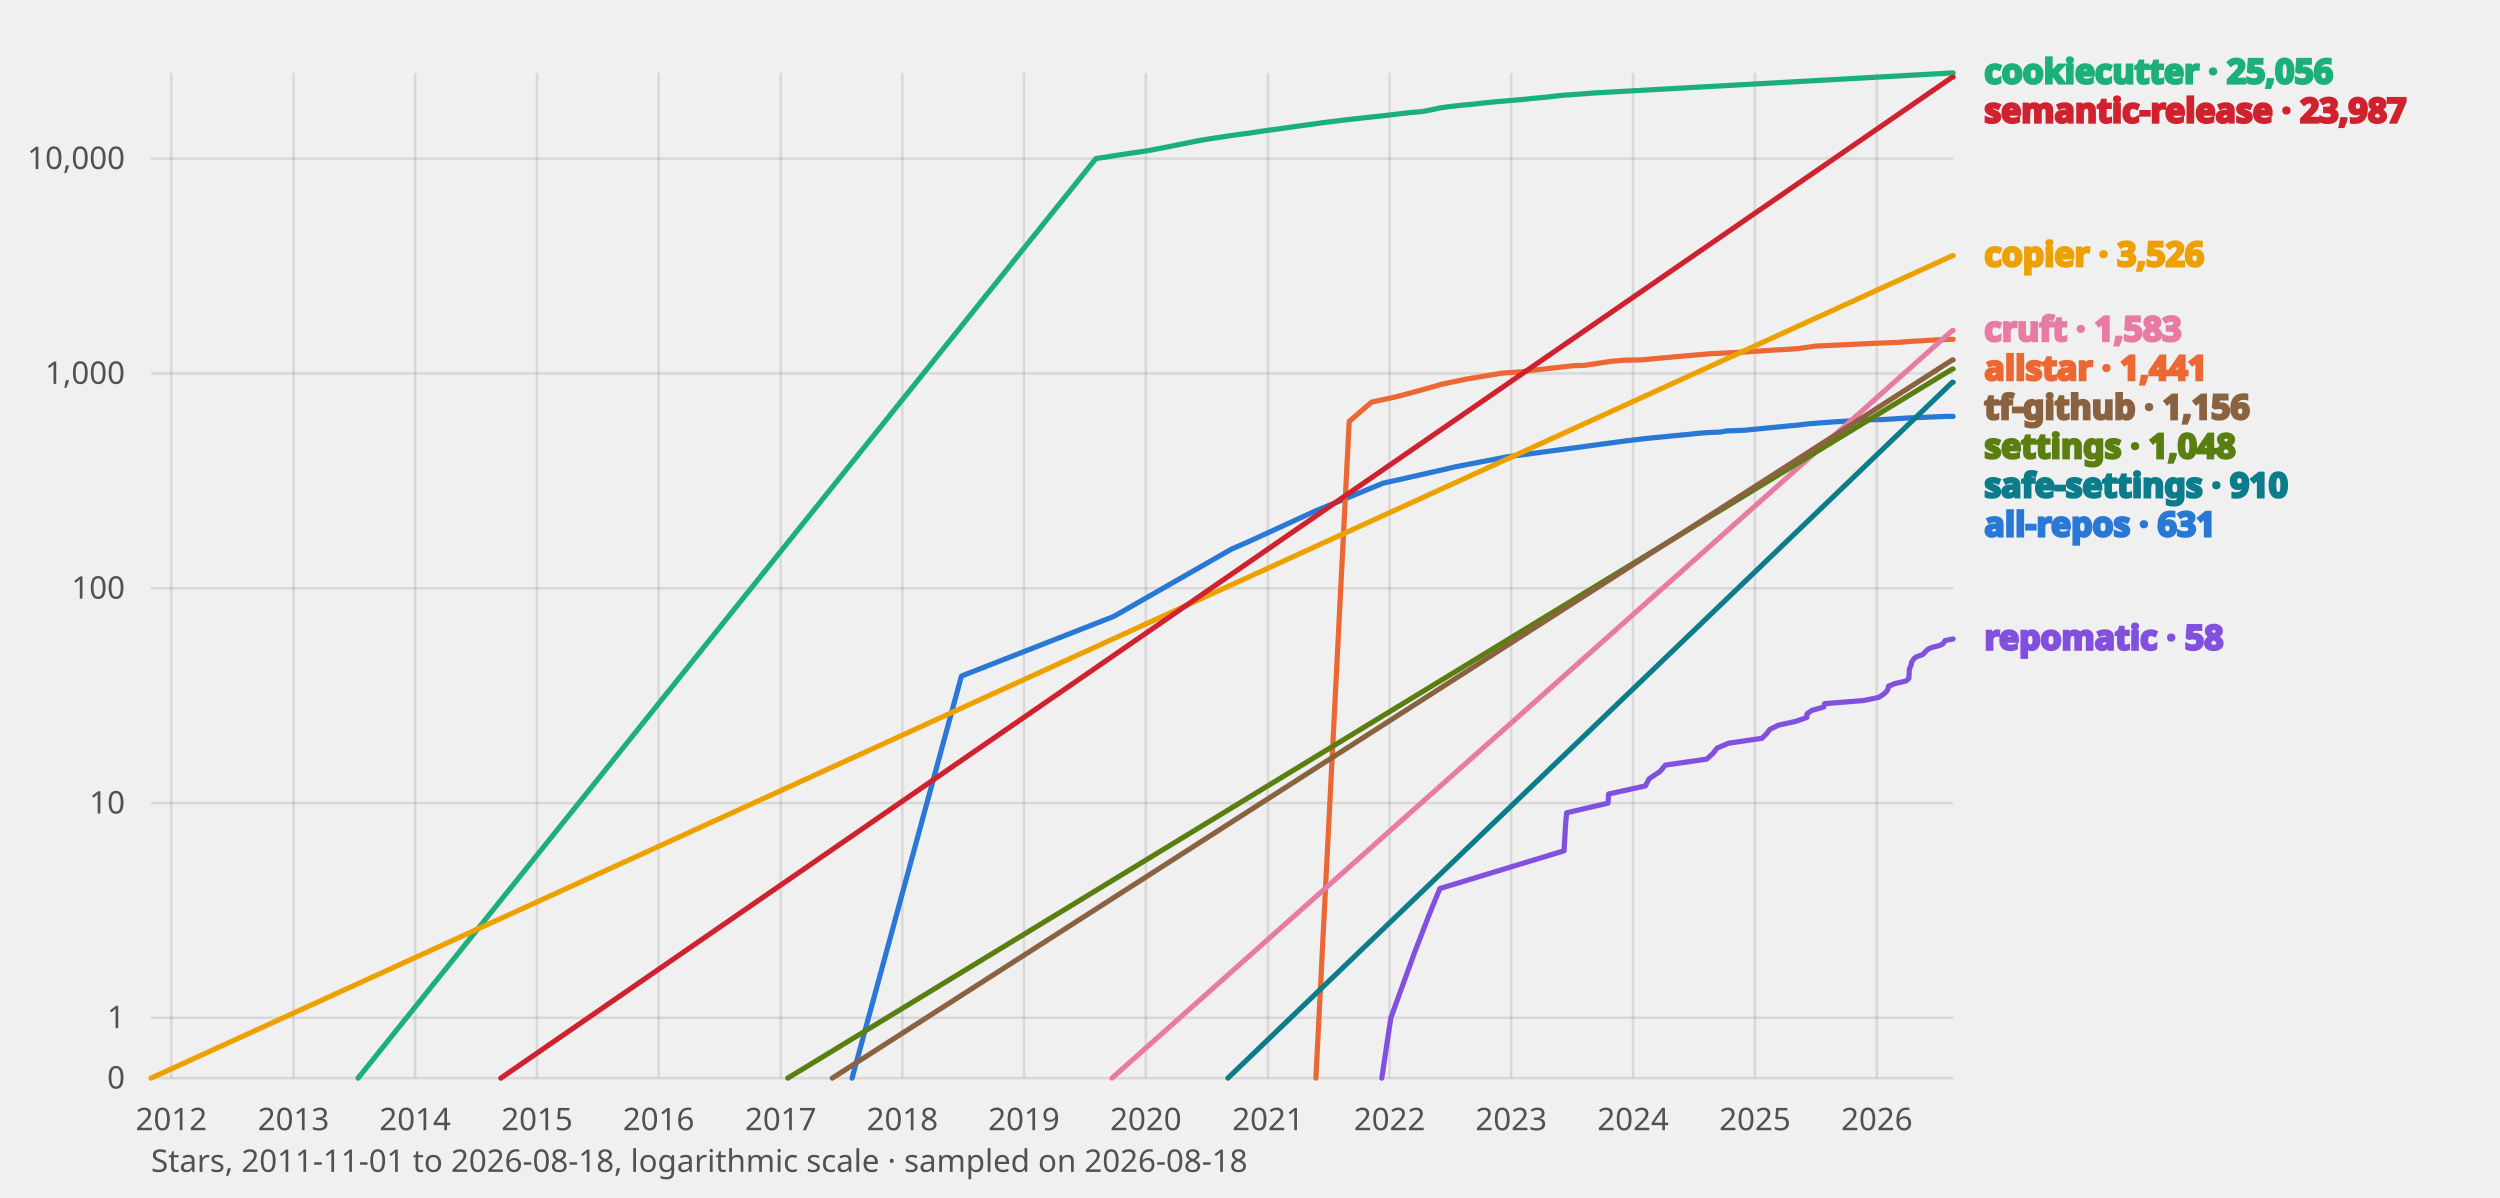
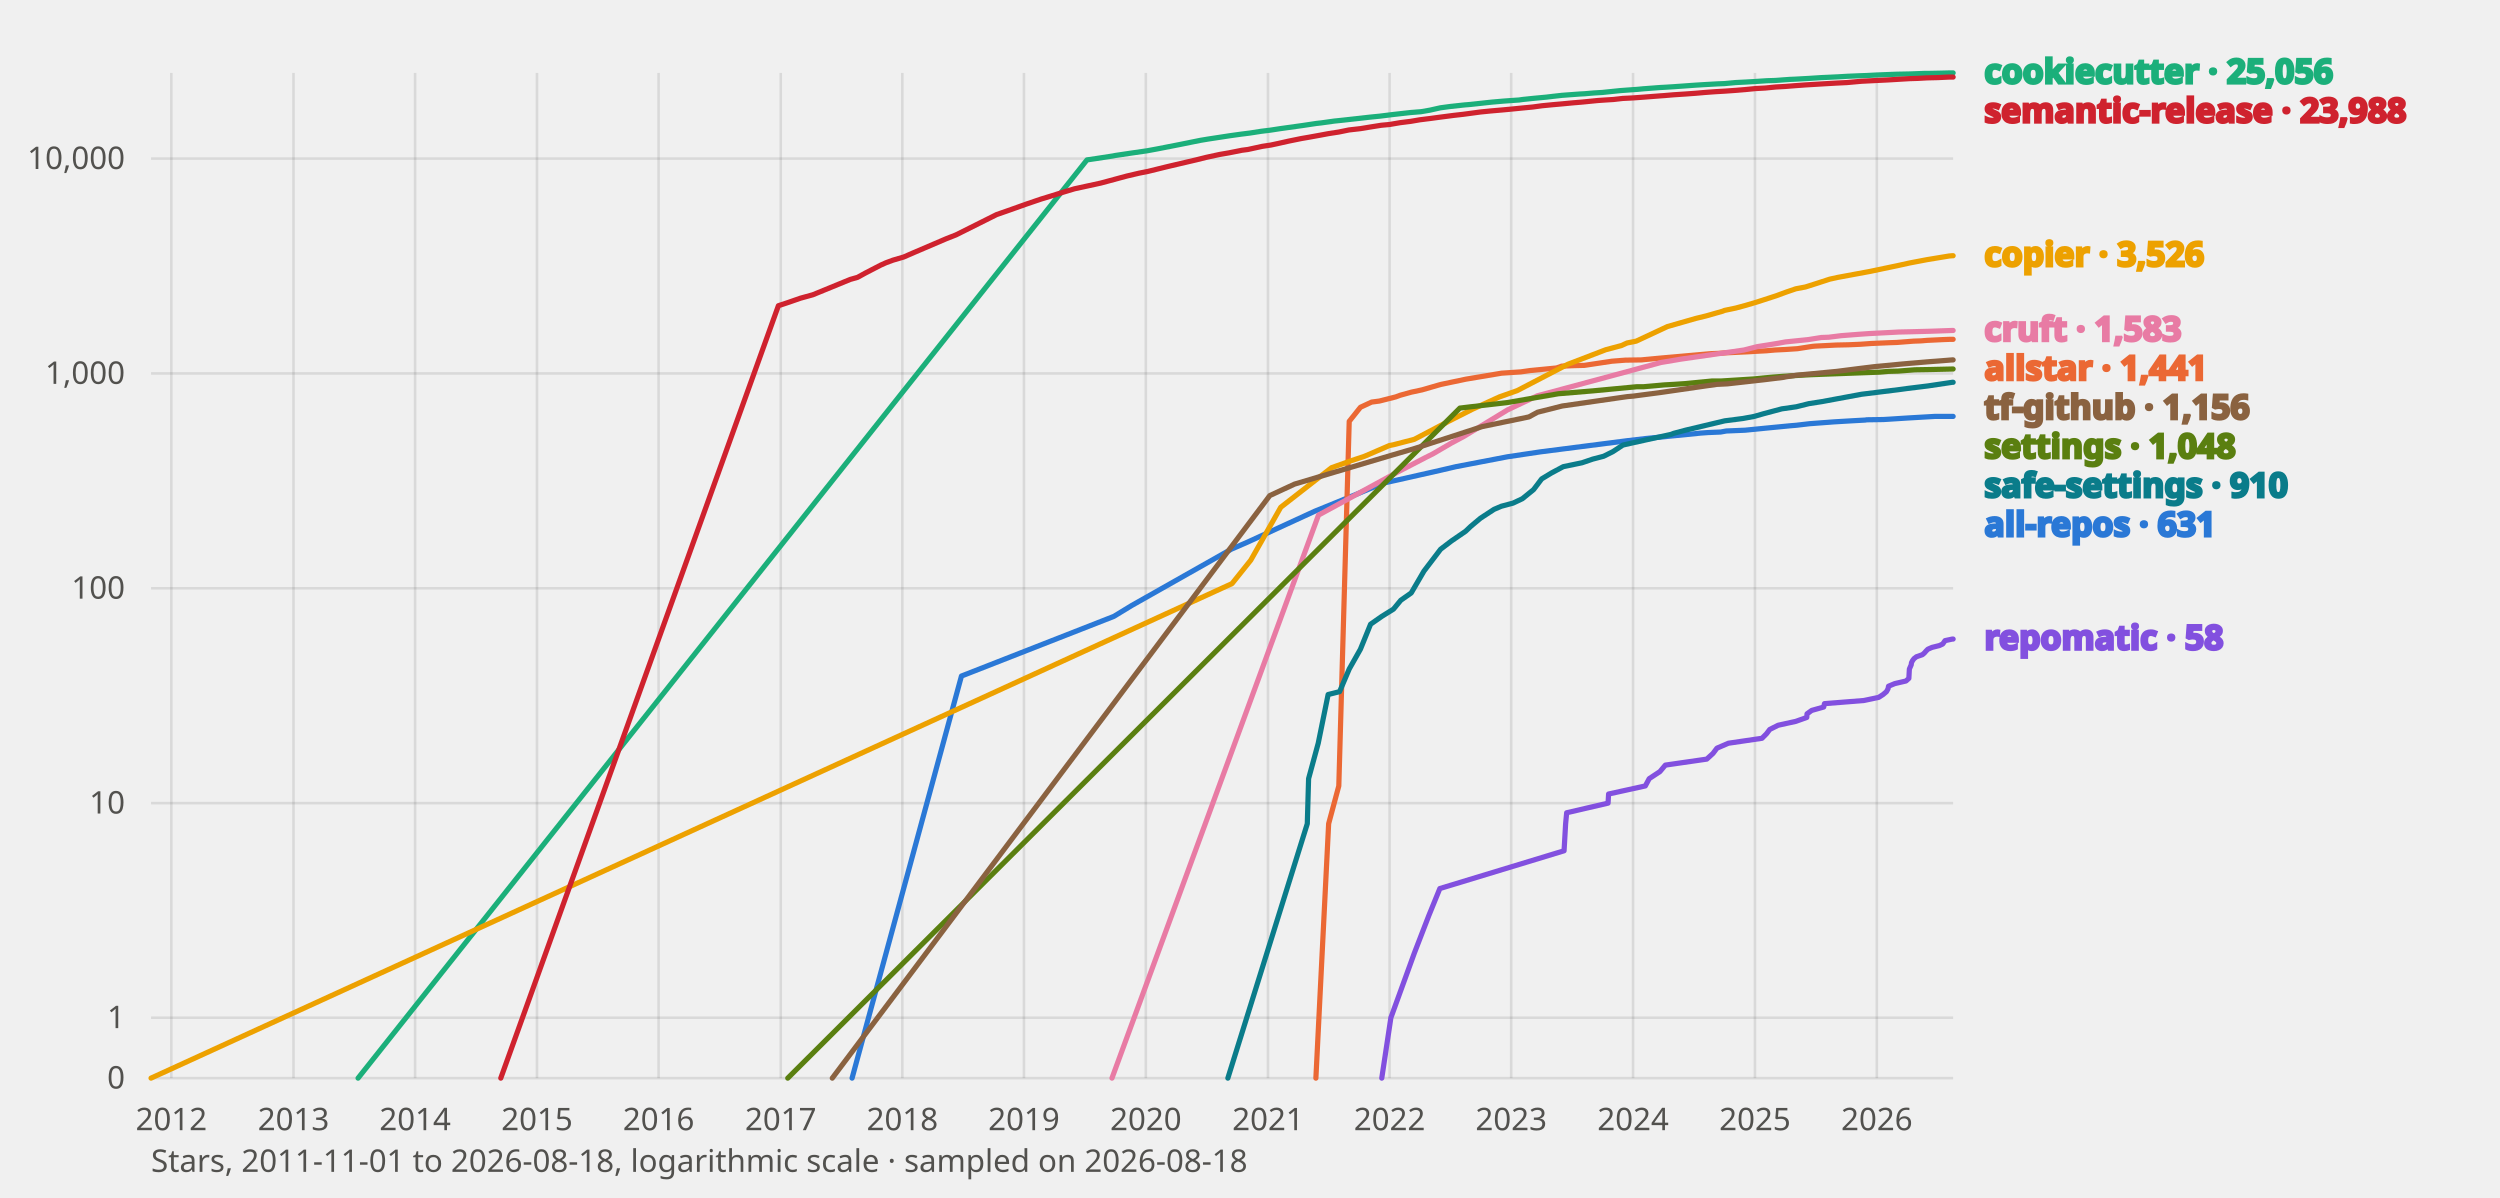
<svg xmlns="http://www.w3.org/2000/svg" viewBox="0 0 960 460" width="960" height="460" font-family="system-ui, sans-serif" role="img" aria-label="GitHub star history of repomatic and its alternatives">
  <style>
    text{fill:#0b0b0b}
    .tick{font-size:12px;fill:#52514e}
    .lbl{font-size:13px;font-weight:600;fill:currentColor}
    .grid{stroke:#0b0b0b;stroke-opacity:.10;stroke-width:1}
    .axis{font-size:12px;fill:#52514e}
    polyline{fill:none;stroke-width:2;stroke-linejoin:round;stroke-linecap:round}
    .prior{stroke-dasharray:6 4;stroke-width:1.5;opacity:.65}
    text.prior{font-size:11px;font-weight:600;opacity:1}
    .s-all-repos{stroke:#2a78d6;color:#2a78d6}
    .s-allstar{stroke:#eb6834;color:#eb6834}
    .s-cookiecutter{stroke:#1baf7a;color:#1baf7a}
    .s-copier{stroke:#eda100;color:#eda100}
    .s-cruft{stroke:#e87ba4;color:#e87ba4}
    .s-repomatic{stroke:#8250df;color:#8250df}
    .s-safe-settings{stroke:#0a7c8a;color:#0a7c8a}
    .s-semantic-release{stroke:#cf222e;color:#cf222e}
    .s-settings{stroke:#5a7f10;color:#5a7f10}
    .s-tf-github{stroke:#8a6240;color:#8a6240}
    @media (prefers-color-scheme: dark) {
      text{fill:#fff}
      .tick,.axis{fill:#c3c2b7}
      .grid{stroke:#fff;stroke-opacity:.14}
      .s-all-repos{stroke:#3987e5;color:#3987e5}
      .s-allstar{stroke:#d95926;color:#d95926}
      .s-cookiecutter{stroke:#199e70;color:#199e70}
      .s-copier{stroke:#c98500;color:#c98500}
      .s-cruft{stroke:#d55181;color:#d55181}
      .s-repomatic{stroke:#a371f7;color:#a371f7}
      .s-safe-settings{stroke:#22b8cf;color:#22b8cf}
      .s-semantic-release{stroke:#ff7b72;color:#ff7b72}
      .s-settings{stroke:#8fc832;color:#8fc832}
      .s-tf-github{stroke:#c19a6b;color:#c19a6b}
    }
  </style>
  <line class="grid" x1="58" y1="414.0" x2="750" y2="414.0" />
  <text class="tick" x="48" y="418.0" text-anchor="end">0</text>
  <line class="grid" x1="58" y1="390.8" x2="750" y2="390.8" />
  <text class="tick" x="48" y="394.8" text-anchor="end">1</text>
  <line class="grid" x1="58" y1="308.4" x2="750" y2="308.4" />
  <text class="tick" x="48" y="312.4" text-anchor="end">10</text>
  <line class="grid" x1="58" y1="225.9" x2="750" y2="225.9" />
  <text class="tick" x="48" y="229.9" text-anchor="end">100</text>
  <line class="grid" x1="58" y1="143.4" x2="750" y2="143.4" />
  <text class="tick" x="48" y="147.4" text-anchor="end">1,000</text>
  <line class="grid" x1="58" y1="60.9" x2="750" y2="60.9" />
  <text class="tick" x="48" y="64.9" text-anchor="end">10,000</text>
  <line class="grid" x1="65.8" y1="28" x2="65.8" y2="414" />
  <text class="tick" x="65.8" y="434" text-anchor="middle">2012</text>
  <line class="grid" x1="112.7" y1="28" x2="112.7" y2="414" />
  <text class="tick" x="112.7" y="434" text-anchor="middle">2013</text>
  <line class="grid" x1="159.4" y1="28" x2="159.4" y2="414" />
  <text class="tick" x="159.4" y="434" text-anchor="middle">2014</text>
  <line class="grid" x1="206.2" y1="28" x2="206.2" y2="414" />
  <text class="tick" x="206.2" y="434" text-anchor="middle">2015</text>
  <line class="grid" x1="252.9" y1="28" x2="252.9" y2="414" />
  <text class="tick" x="252.9" y="434" text-anchor="middle">2016</text>
  <line class="grid" x1="299.8" y1="28" x2="299.8" y2="414" />
  <text class="tick" x="299.8" y="434" text-anchor="middle">2017</text>
  <line class="grid" x1="346.5" y1="28" x2="346.5" y2="414" />
  <text class="tick" x="346.5" y="434" text-anchor="middle">2018</text>
  <line class="grid" x1="393.2" y1="28" x2="393.2" y2="414" />
  <text class="tick" x="393.2" y="434" text-anchor="middle">2019</text>
  <line class="grid" x1="440.0" y1="28" x2="440.0" y2="414" />
  <text class="tick" x="440.0" y="434" text-anchor="middle">2020</text>
  <line class="grid" x1="486.9" y1="28" x2="486.9" y2="414" />
  <text class="tick" x="486.9" y="434" text-anchor="middle">2021</text>
  <line class="grid" x1="533.6" y1="28" x2="533.6" y2="414" />
  <text class="tick" x="533.6" y="434" text-anchor="middle">2022</text>
  <line class="grid" x1="580.3" y1="28" x2="580.3" y2="414" />
  <text class="tick" x="580.3" y="434" text-anchor="middle">2023</text>
  <line class="grid" x1="627.1" y1="28" x2="627.1" y2="414" />
  <text class="tick" x="627.1" y="434" text-anchor="middle">2024</text>
  <line class="grid" x1="673.9" y1="28" x2="673.9" y2="414" />
  <text class="tick" x="673.9" y="434" text-anchor="middle">2025</text>
  <line class="grid" x1="720.7" y1="28" x2="720.7" y2="414" />
  <text class="tick" x="720.7" y="434" text-anchor="middle">2026</text>
-   <polyline class="s-all-repos" points="327.2,414.0 369.2,259.6 427.7,236.7 472.8,210.9 479.0,208.2 504.9,196.3 531.2,185.5 536.7,184.3 553.1,180.6 559.1,179.2 578.9,175.4 625.1,169.2 631.9,168.4 644.1,167.2 653.1,166.3 655.9,166.1 660.7,165.9 662.9,165.5 670.1,165.2 677.1,164.5 687.4,163.5 689.8,163.3 694.9,162.7 704.2,162.0 710.9,161.6 716.8,161.2 723.2,161.1 732.7,160.5 747.4,159.9 749.7,159.9 750.0,159.9" />
-   <polyline class="s-allstar" points="505.3,414.0 518.1,161.8 526.7,154.4 536.0,152.4 546.1,149.7 553.4,147.6 562.9,145.6 576.6,143.3 584.0,142.8 587.5,142.3 604.5,140.4 608.4,140.3 619.0,138.7 624.1,138.3 630.4,138.2 631.3,138.1 637.7,137.5 657.0,135.8 659.7,135.7 671.0,135.1 681.6,134.4 685.6,134.2 690.2,133.9 697.2,132.9 718.5,131.9 725.5,131.6 728.4,131.5 734.8,131.0 737.6,130.9 740.0,130.7 746.2,130.4 749.7,130.3 750.0,130.3" />
-   <polyline class="s-cookiecutter" points="137.5,414.0 420.8,60.9 427.3,59.9 428.3,59.7 440.5,57.9 444.3,57.2 460.9,53.9 463.9,53.4 472.4,52.1 476.7,51.5 479.9,51.1 484.4,50.4 495.9,48.8 507.3,47.2 515.2,46.2 525.9,45.0 529.9,44.6 538.2,43.6 541.8,43.2 545.6,42.9 549.1,42.3 553.1,41.4 556.8,40.9 562.3,40.3 564.7,40.1 571.1,39.4 573.0,39.2 577.6,38.8 584.7,38.2 588.5,37.8 593.8,37.3 596.3,37.0 599.9,36.6 608.5,36.0 612.0,35.7 749.7,28.0 750.0,28.0" />
-   <polyline class="s-copier" points="58.0,414.0 749.7,98.2 750.0,98.2" />
-   <polyline class="s-cruft" points="427.0,414.0 749.7,126.9 750.0,126.9" />
+   <polyline class="s-all-repos" points="327.2,414.0 369.2,259.6 427.7,236.7 434.6,232.5 472.8,210.9 479.0,208.2 504.9,196.3 521.6,189.5 531.2,185.5 536.7,184.3 553.1,180.6 559.1,179.2 578.9,175.4 591.6,173.5 625.1,169.2 631.9,168.4 644.1,167.2 653.1,166.3 655.9,166.1 660.7,165.9 662.9,165.5 670.1,165.2 677.1,164.5 687.4,163.5 689.8,163.3 694.9,162.7 704.2,162.0 710.9,161.6 716.3,161.3 716.8,161.2 723.2,161.1 724.9,161.0 732.7,160.5 743.0,159.9 747.4,159.9 749.7,159.9 750.0,159.9" />
+   <polyline class="s-allstar" points="505.3,414.0 510.2,316.3 514.1,301.8 518.1,161.8 522.4,156.4 526.7,154.4 529.7,154.0 536.0,152.4 537.6,151.8 541.9,150.6 546.1,149.7 552.3,147.9 553.4,147.6 562.9,145.6 576.6,143.3 584.0,142.8 587.5,142.3 597.7,141.3 599.7,140.6 604.5,140.4 608.4,140.3 619.0,138.7 624.1,138.3 630.4,138.2 631.3,138.1 637.7,137.5 657.0,135.8 659.7,135.7 662.5,135.5 668.8,135.2 671.0,135.1 674.4,134.9 678.2,134.7 681.6,134.4 685.6,134.2 690.2,133.9 696.0,133.0 697.2,132.9 701.2,132.7 705.1,132.5 709.7,132.4 714.4,132.2 718.5,131.9 725.5,131.6 728.4,131.5 734.8,131.0 737.6,130.9 740.0,130.7 746.2,130.4 748.8,130.3 749.7,130.3 749.9,130.3 750.0,130.3" />
+   <polyline class="s-cookiecutter" points="137.5,414.0 417.4,61.4 420.8,60.9 427.3,59.9 428.3,59.7 434.3,58.8 440.5,57.9 444.3,57.2 453.0,55.5 460.9,53.9 463.9,53.4 472.4,52.1 476.7,51.5 479.9,51.1 484.4,50.4 487.7,50.0 491.6,49.4 495.9,48.8 500.2,48.2 505.5,47.4 507.3,47.2 512.3,46.5 515.2,46.2 522.4,45.4 525.9,45.0 529.9,44.6 534.7,44.0 538.2,43.6 541.8,43.2 545.6,42.9 549.1,42.3 553.1,41.4 556.8,40.9 562.3,40.3 564.7,40.1 571.1,39.4 573.0,39.2 577.6,38.8 583.3,38.4 584.7,38.2 588.5,37.8 593.8,37.3 596.3,37.0 599.9,36.6 606.6,36.1 608.5,36.0 612.0,35.7 615.3,35.5 622.1,34.8 623.4,34.7 628.9,34.3 631.0,34.1 637.6,33.6 639.5,33.5 642.7,33.3 646.9,33.0 651.1,32.7 654.3,32.5 659.6,32.2 662.2,32.1 666.5,31.7 670.5,31.5 673.9,31.3 678.5,31.0 681.7,30.9 687.1,30.5 689.4,30.4 694.8,30.1 699.4,29.8 701.7,29.7 705.9,29.5 709.3,29.3 713.9,29.1 716.8,29.0 720.7,28.8 725.7,28.6 728.4,28.5 733.4,28.4 738.7,28.2 740.0,28.2 744.9,28.1 748.8,28.0 749.7,28.0 750.0,28.0" />
+   <polyline class="s-copier" points="58.0,414.0 473.1,224.1 480.3,215.1 491.8,194.8 511.3,179.6 518.9,176.9 524.0,175.2 533.5,171.1 535.4,170.7 543.1,168.7 556.6,161.6 565.5,157.1 575.8,152.4 582.6,150.0 602.0,139.9 616.6,134.3 622.6,132.7 624.8,131.7 628.3,131.0 640.3,125.4 651.1,122.3 655.2,121.3 661.5,119.5 662.2,119.2 666.5,118.3 670.2,117.3 674.6,116.0 682.0,113.6 685.8,112.2 689.6,110.9 693.3,110.2 698.0,108.7 702.6,107.2 705.8,106.5 718.2,104.2 725.8,102.6 728.7,102.0 733.2,101.0 740.0,99.7 748.5,98.3 749.7,98.2 749.9,98.2 750.0,98.2" />
+   <polyline class="s-cruft" points="427.0,414.0 506.3,197.8 536.8,181.2 547.4,175.7 550.2,174.3 557.4,170.1 562.1,167.6 578.9,157.4 590.3,152.0 637.8,139.2 645.5,137.9 669.7,134.4 674.8,133.1 679.3,132.4 682.9,131.8 685.6,131.3 694.4,130.4 699.4,129.6 702.2,129.5 707.0,128.9 713.4,128.4 717.6,128.1 727.3,127.6 729.0,127.5 733.6,127.4 741.2,127.2 749.7,126.9 749.9,126.9 750.0,126.9" />
  <polyline class="s-repomatic" points="530.6,414.0 534.1,390.8 543.1,366.0 548.7,351.5 552.9,341.2 600.6,326.7 601.2,316.3 601.6,312.1 617.5,308.4 617.7,304.9 631.8,301.8 633.3,299.0 637.4,296.3 639.5,293.8 655.4,291.5 657.8,289.3 659.3,287.3 663.7,285.4 676.6,283.5 678.3,281.8 679.6,280.1 682.8,278.5 689.6,277.0 693.8,275.5 693.9,274.1 695.7,272.8 700.3,271.5 700.6,270.2 715.7,269.0 721.4,267.8 723.1,266.7 724.4,265.6 725.0,264.5 725.2,263.5 727.6,262.5 731.9,261.5 733.0,260.5 733.2,256.9 733.9,255.3 734.0,254.5 734.4,253.7 735.0,252.9 735.9,252.2 738.2,251.4 739.0,250.7 739.6,250.0 740.3,249.3 741.9,248.6 744.7,247.9 746.0,247.3 746.9,246.0 749.7,245.4 750.0,245.4" />
-   <polyline class="s-safe-settings" points="471.5,414.0 749.7,146.8 750.0,146.8" />
-   <polyline class="s-semantic-release" points="192.3,414.0 749.7,29.6 750.0,29.6" />
-   <polyline class="s-settings" points="302.5,414.0 749.7,141.7 750.0,141.7" />
-   <polyline class="s-tf-github" points="319.6,414.0 749.7,138.2 750.0,138.2" />
+   <polyline class="s-safe-settings" points="471.5,414.0 502.0,316.3 502.5,299.0 506.2,285.4 510.0,266.7 514.4,265.6 518.1,256.9 522.4,249.3 526.3,239.7 530.6,236.7 535.1,233.9 537.9,230.5 541.9,227.7 546.8,219.3 553.2,210.9 557.4,207.7 562.8,204.0 564.8,202.1 568.5,199.0 573.7,195.6 576.5,194.4 581.0,193.2 584.6,191.5 588.9,188.0 592.0,183.9 595.8,181.6 600.3,179.2 607.5,177.7 611.6,176.3 615.8,175.2 619.4,173.4 623.2,170.9 627.2,170.0 631.7,169.0 641.7,166.8 642.7,166.4 647.2,165.2 662.3,161.6 669.3,160.7 673.6,159.9 677.1,158.9 684.2,157.0 689.8,156.2 694.6,155.0 699.7,154.2 714.8,151.4 729.3,149.6 732.2,149.2 740.3,148.2 749.7,146.8 750.0,146.8" />
+   <polyline class="s-semantic-release" points="192.3,414.0 298.9,117.4 302.8,116.1 307.4,114.5 312.1,113.2 326.5,107.3 329.3,106.5 332.4,104.8 338.2,101.8 340.2,100.9 342.9,99.9 347.0,98.7 350.9,97.0 363.3,91.7 367.1,90.2 376.3,85.6 380.7,83.4 382.7,82.4 387.0,80.9 391.5,79.3 394.3,78.3 399.9,76.4 403.5,75.3 408.6,73.7 412.6,72.5 422.7,70.3 432.7,67.6 437.4,66.5 440.9,65.8 448.2,64.0 453.3,62.8 459.3,61.4 463.3,60.4 468.4,59.3 471.9,58.7 476.9,57.7 479.2,57.4 484.7,56.2 488.0,55.7 490.8,55.1 494.8,54.2 499.7,53.2 502.6,52.7 507.0,51.9 510.2,51.3 514.1,50.7 518.0,49.9 522.4,49.4 526.0,48.8 530.4,48.1 533.6,47.8 537.7,47.1 541.7,46.6 545.2,46.0 549.2,45.5 552.9,45.0 558.3,44.3 561.8,43.9 564.8,43.5 568.5,43.0 572.5,42.6 577.1,42.2 580.3,41.9 584.3,41.5 588.5,41.1 592.2,40.6 596.3,40.2 599.7,39.9 603.9,39.5 607.5,39.2 613.5,38.6 616.4,38.4 619.6,38.2 623.1,37.8 627.1,37.6 631.2,37.3 637.7,36.8 639.1,36.7 642.6,36.4 647.2,36.1 651.3,35.8 654.7,35.5 658.8,35.2 662.3,35.0 666.5,34.7 670.1,34.4 674.2,34.0 677.9,33.8 681.9,33.4 685.5,33.2 689.3,32.9 693.4,32.6 698.4,32.3 701.7,32.1 705.2,31.9 709.3,31.7 714.8,31.2 716.8,31.1 720.7,30.9 724.8,30.7 728.2,30.5 733.2,30.2 736.4,30.1 740.0,29.9 744.1,29.8 748.3,29.6 749.7,29.6 750.0,29.6" />
+   <polyline class="s-settings" points="302.5,414.0 560.6,156.7 560.7,156.7 564.8,156.2 578.7,154.6 598.4,151.2 611.6,150.1 628.6,148.5 631.2,148.5 639.1,147.8 642.7,147.6 647.2,147.3 657.5,146.3 661.0,146.3 673.6,145.5 677.6,145.1 680.9,144.8 684.8,144.5 691.4,144.1 695.1,143.9 700.3,143.7 721.8,142.9 725.2,142.6 728.9,142.5 735.3,142.0 741.2,141.9 749.7,141.7 750.0,141.7" />
+   <polyline class="s-tf-github" points="319.6,414.0 487.6,190.3 497.1,185.9 513.2,181.1 534.4,174.8 543.3,172.2 569.2,163.8 587.1,160.1 590.4,158.3 599.9,155.9 622.1,152.7 624.9,152.3 627.2,152.1 637.8,150.7 655.0,148.2 659.3,147.6 663.3,147.4 667.8,146.9 677.6,145.8 684.9,144.9 685.8,144.7 689.7,144.1 705.4,142.6 713.2,141.6 719.7,140.8 721.8,140.6 726.1,140.2 729.1,139.9 733.6,139.5 740.7,138.9 744.7,138.6 749.7,138.2 749.9,138.2 750.0,138.2" />
  <text class="lbl s-cookiecutter" x="762" y="32.0">cookiecutter · 25,056</text>
-   <text class="lbl s-semantic-release" x="762" y="47.0">semantic-release · 23,987</text>
+   <text class="lbl s-semantic-release" x="762" y="47.0">semantic-release · 23,988</text>
  <text class="lbl s-copier" x="762" y="102.2">copier · 3,526</text>
  <text class="lbl s-cruft" x="762" y="130.9">cruft · 1,583</text>
  <text class="lbl s-allstar" x="762" y="145.9">allstar · 1,441</text>
  <text class="lbl s-tf-github" x="762" y="160.9">tf-github · 1,156</text>
  <text class="lbl s-settings" x="762" y="175.9">settings · 1,048</text>
  <text class="lbl s-safe-settings" x="762" y="190.9">safe-settings · 910</text>
  <text class="lbl s-all-repos" x="762" y="205.9">all-repos · 631</text>
  <text class="lbl s-repomatic" x="762" y="249.4">repomatic · 58</text>
  <text class="axis" x="58" y="450">Stars, 2011-11-01 to 2026-08-18, logarithmic scale · sampled on 2026-08-18</text>
</svg>
